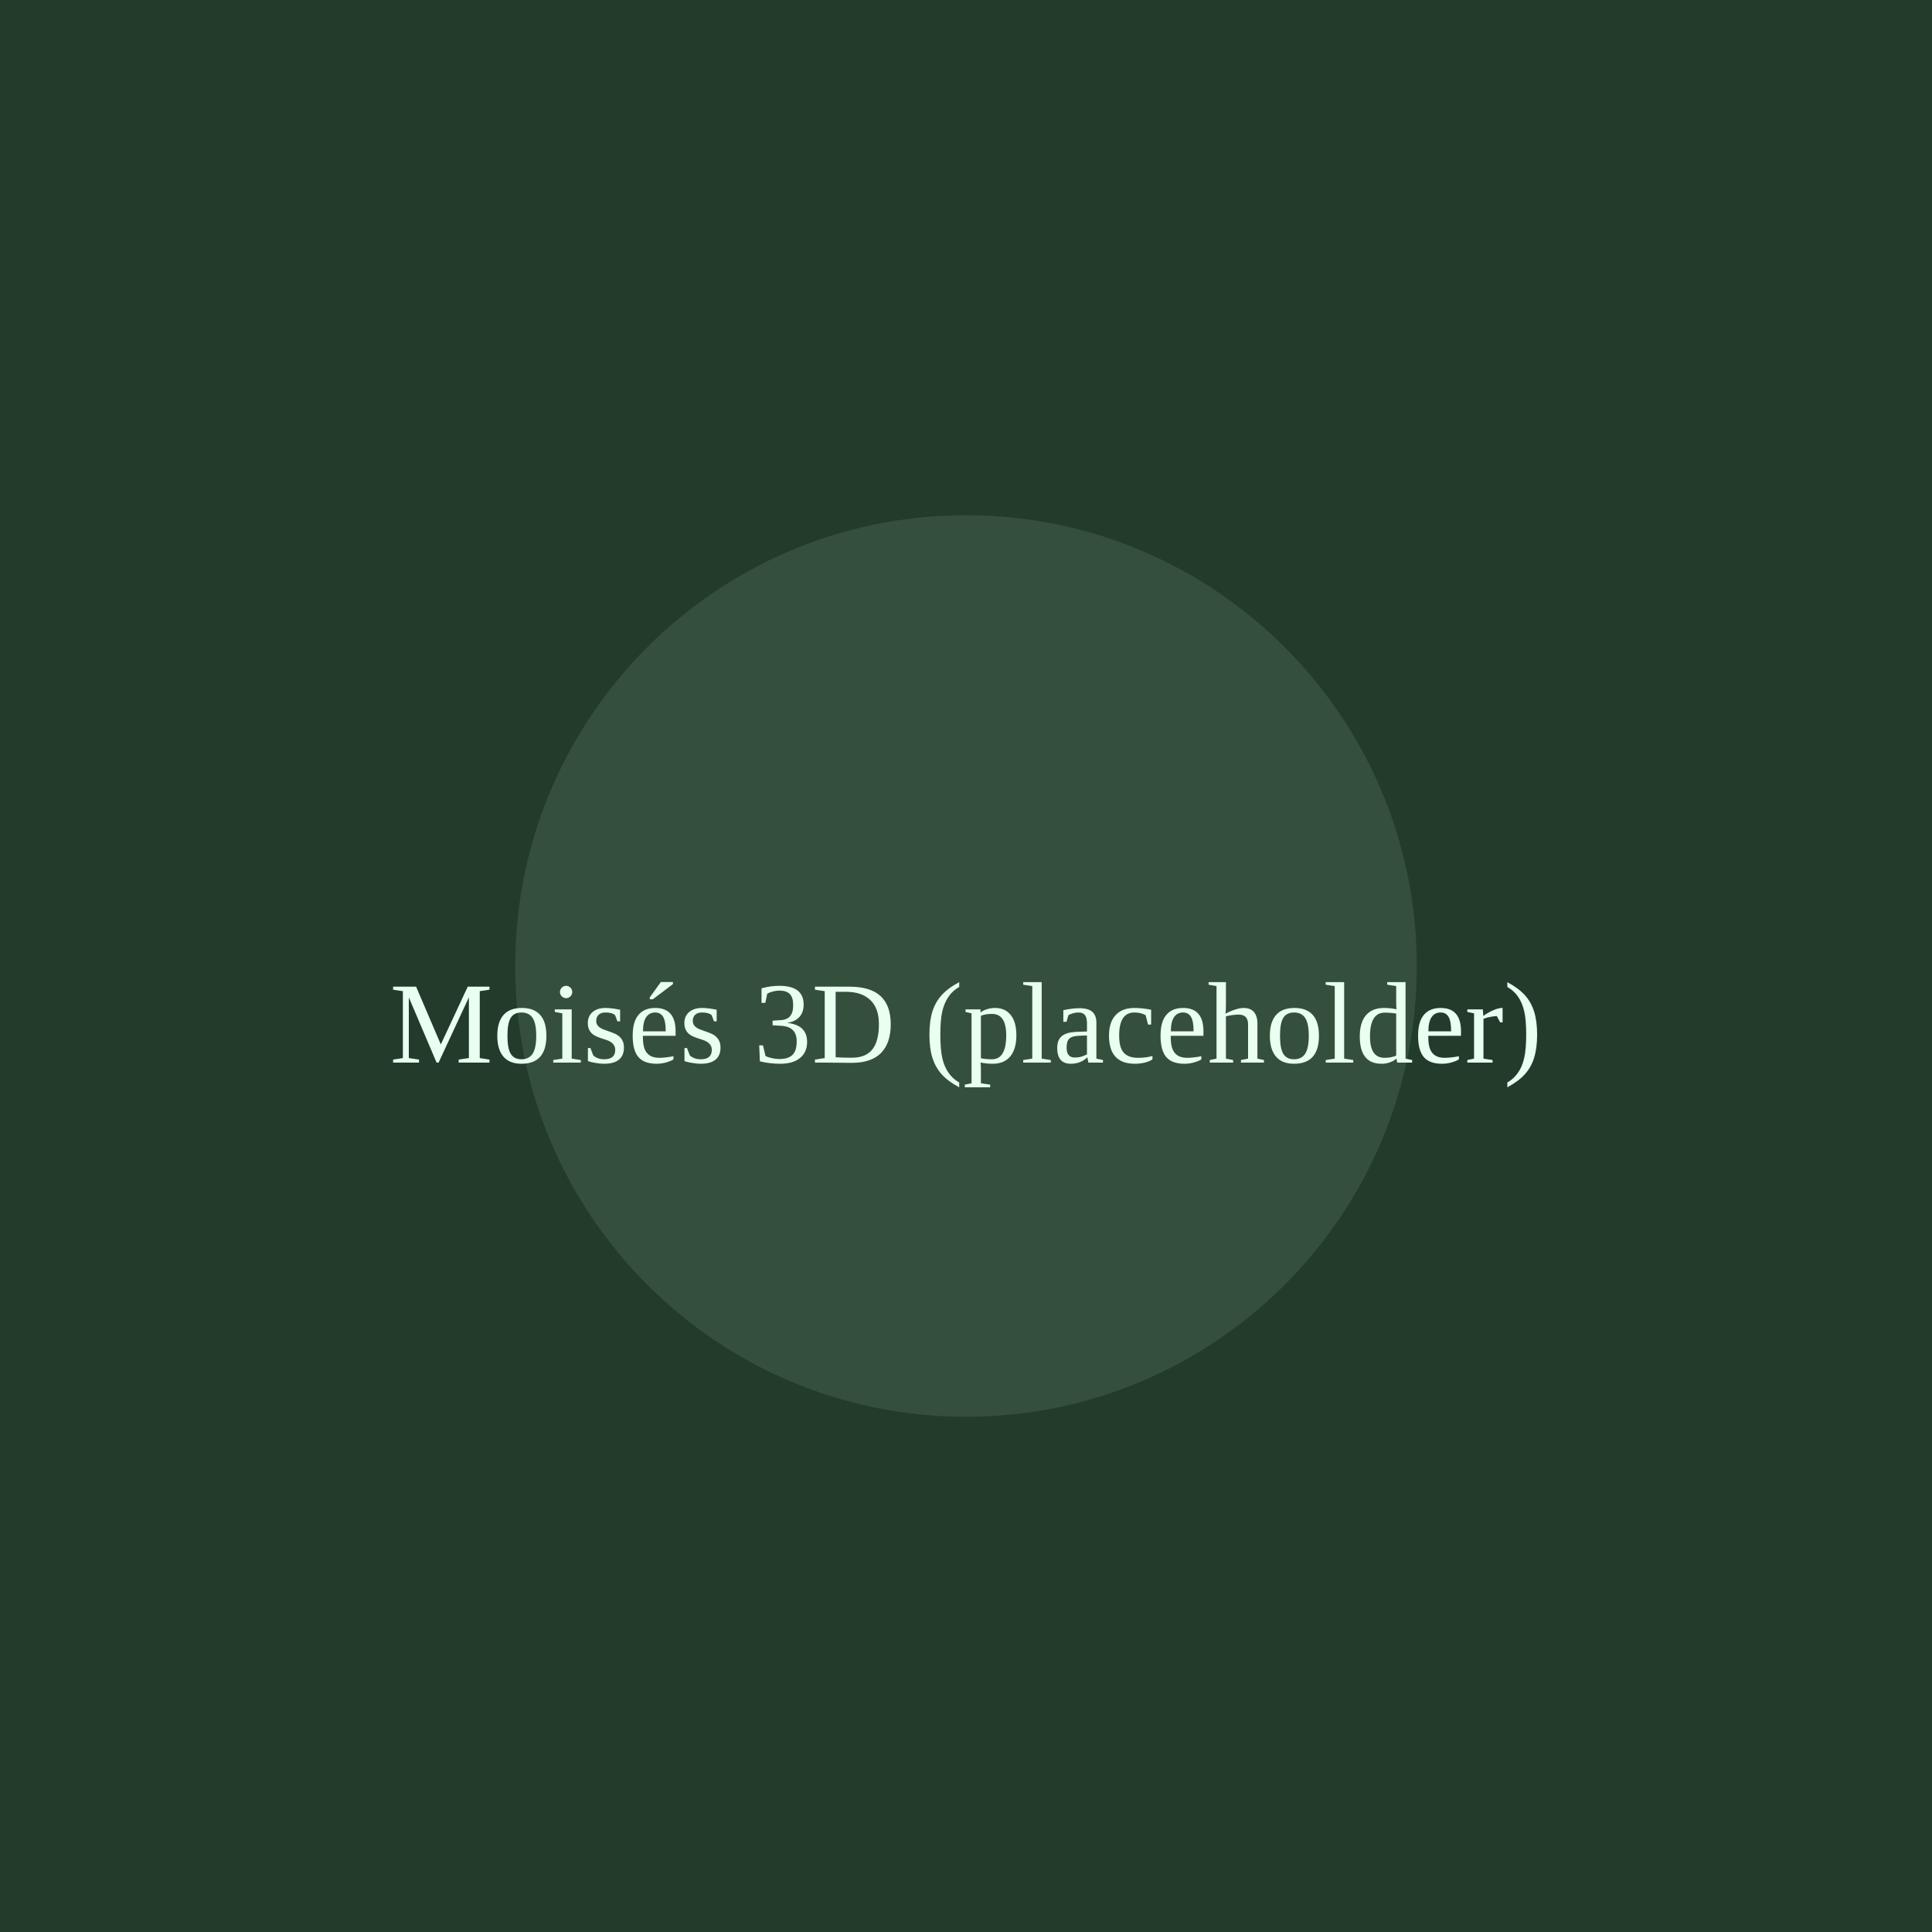
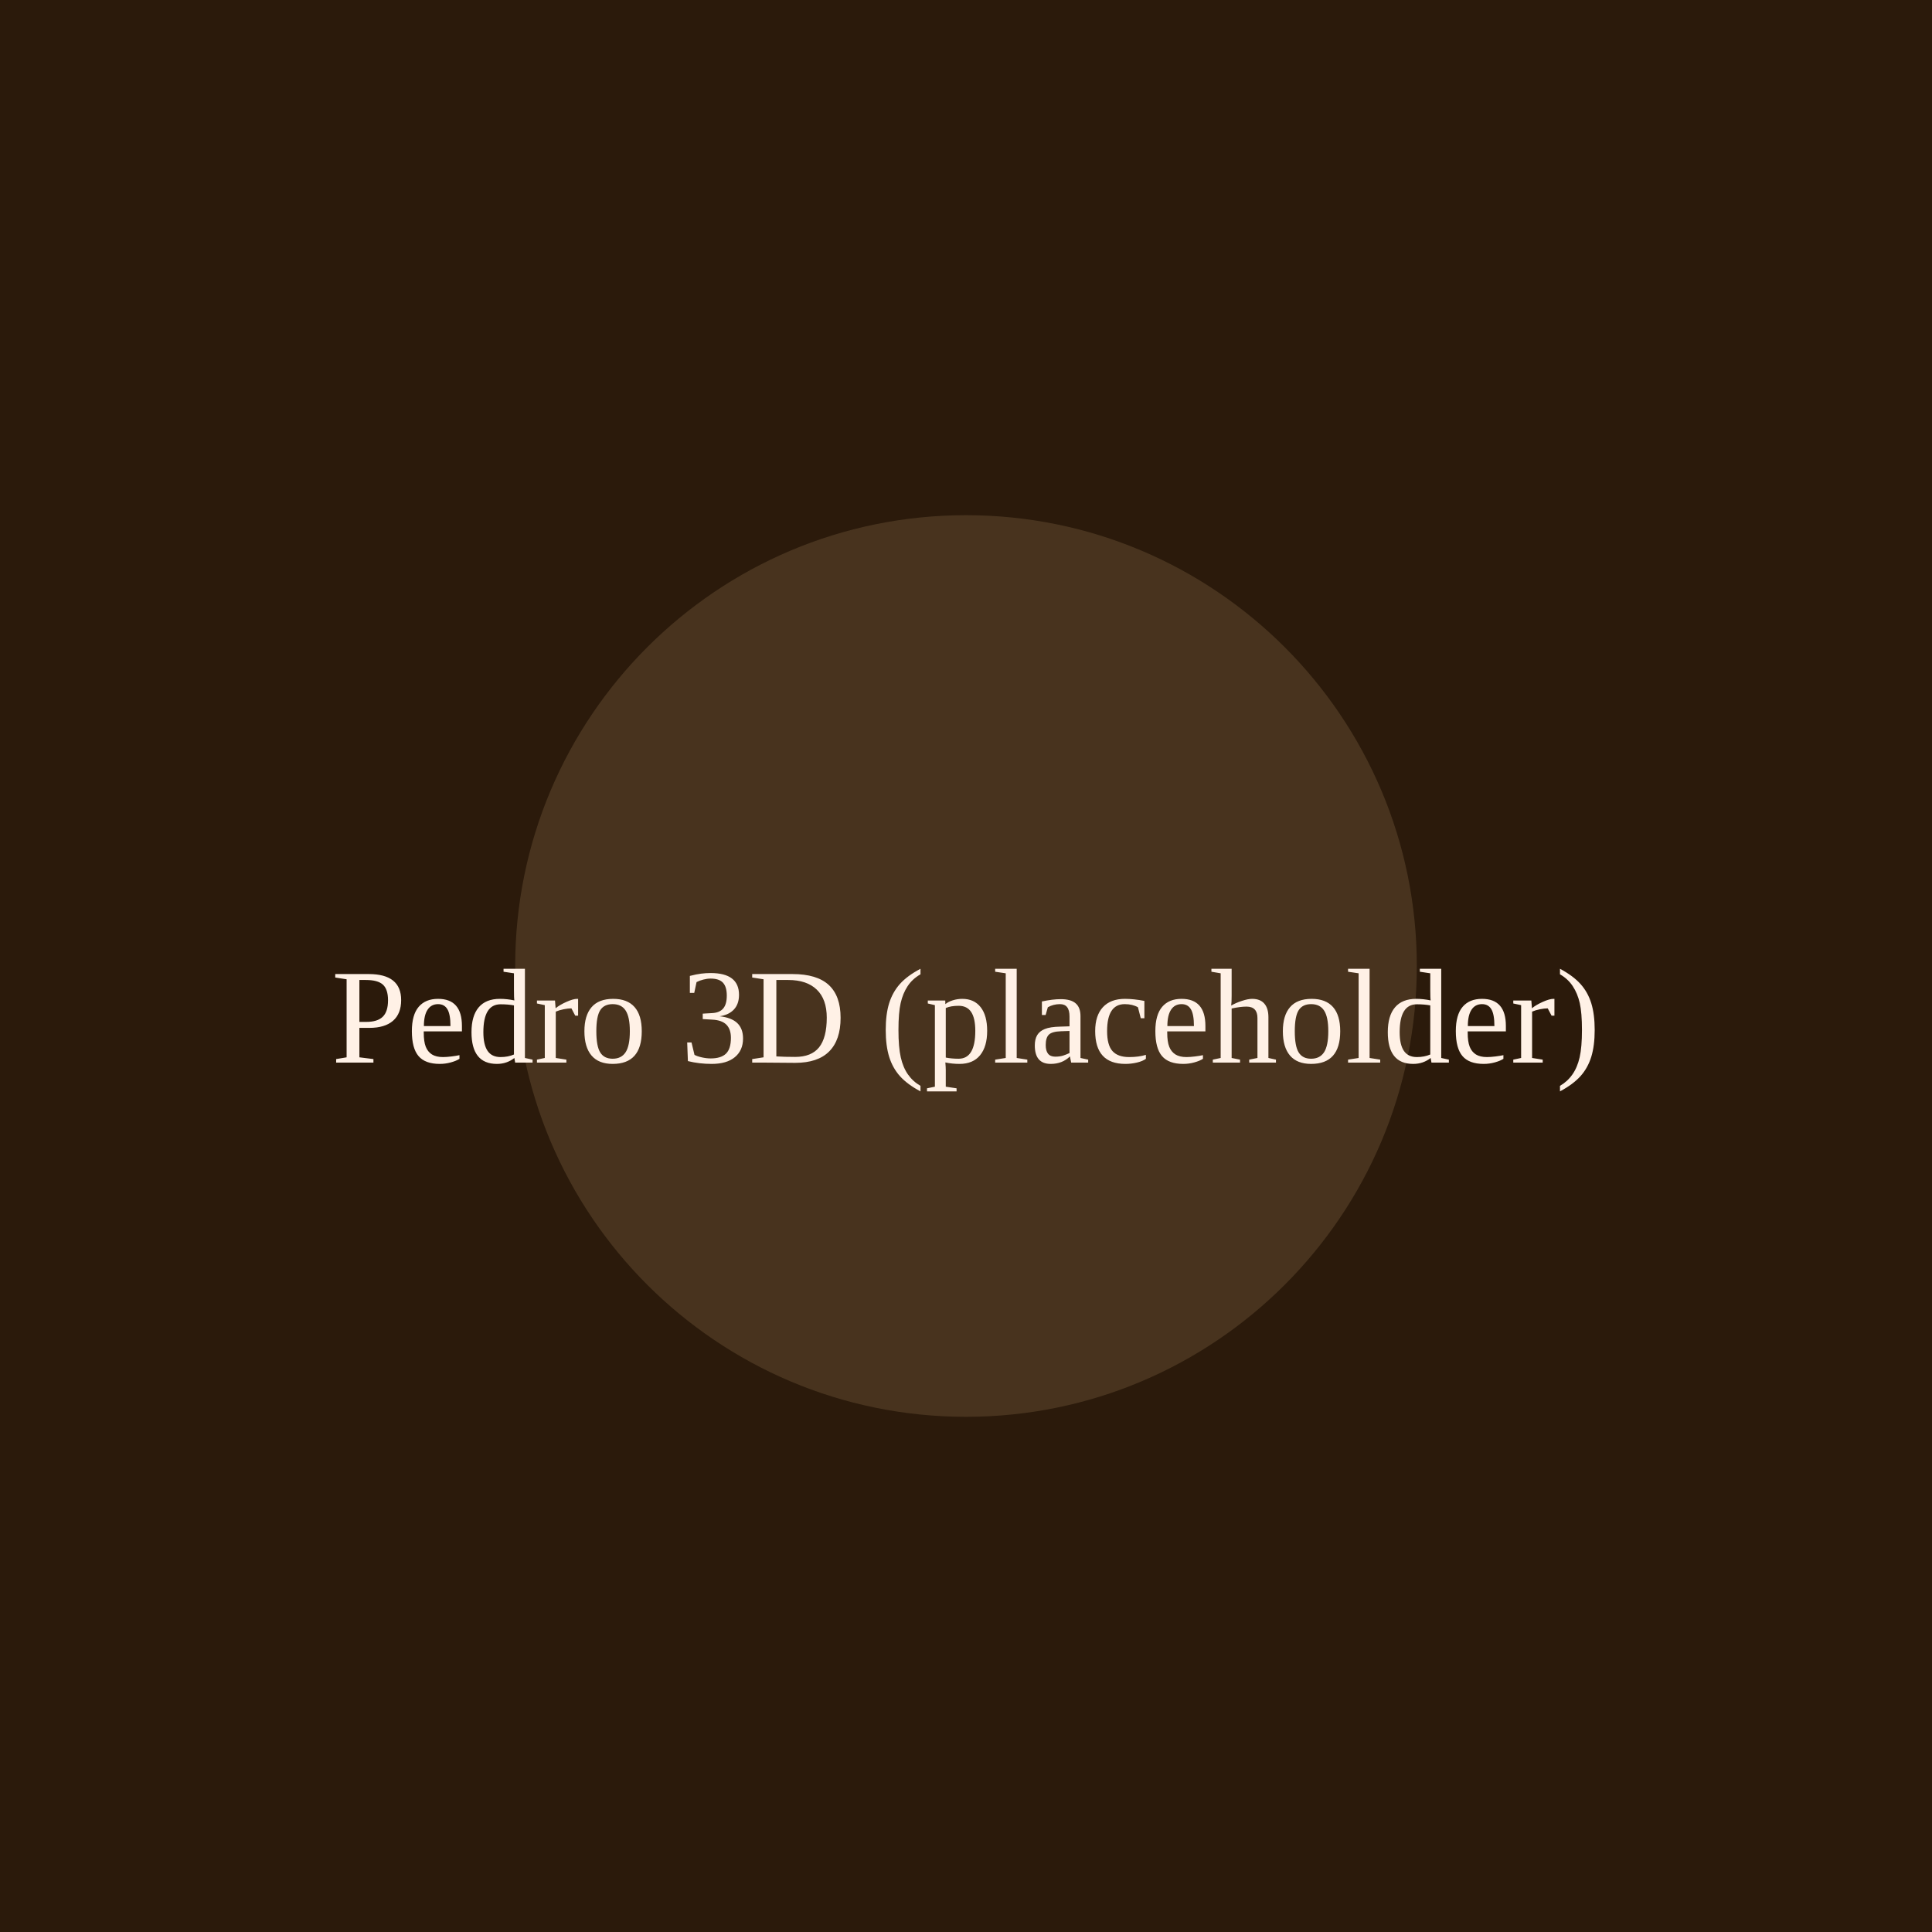
<svg xmlns="http://www.w3.org/2000/svg" width="600" height="600">
-   <rect width="100%" height="100%" fill="#223b2a" />
-   <circle cx="50%" cy="50%" r="140" fill="#bde7c6" opacity="0.12" />
-   <text x="50%" y="55%" text-anchor="middle" fill="#e9fff0" font-size="36">Moisés 3D (placeholder)</text>
+   <rect width="100%" height="100%" fill="#2b1a0b" />
+   <circle cx="50%" cy="50%" r="140" fill="#ffd699" opacity="0.14" />
+   <text x="50%" y="55%" text-anchor="middle" fill="#fff1e6" font-size="42">Pedro 3D (placeholder)</text>
</svg>
